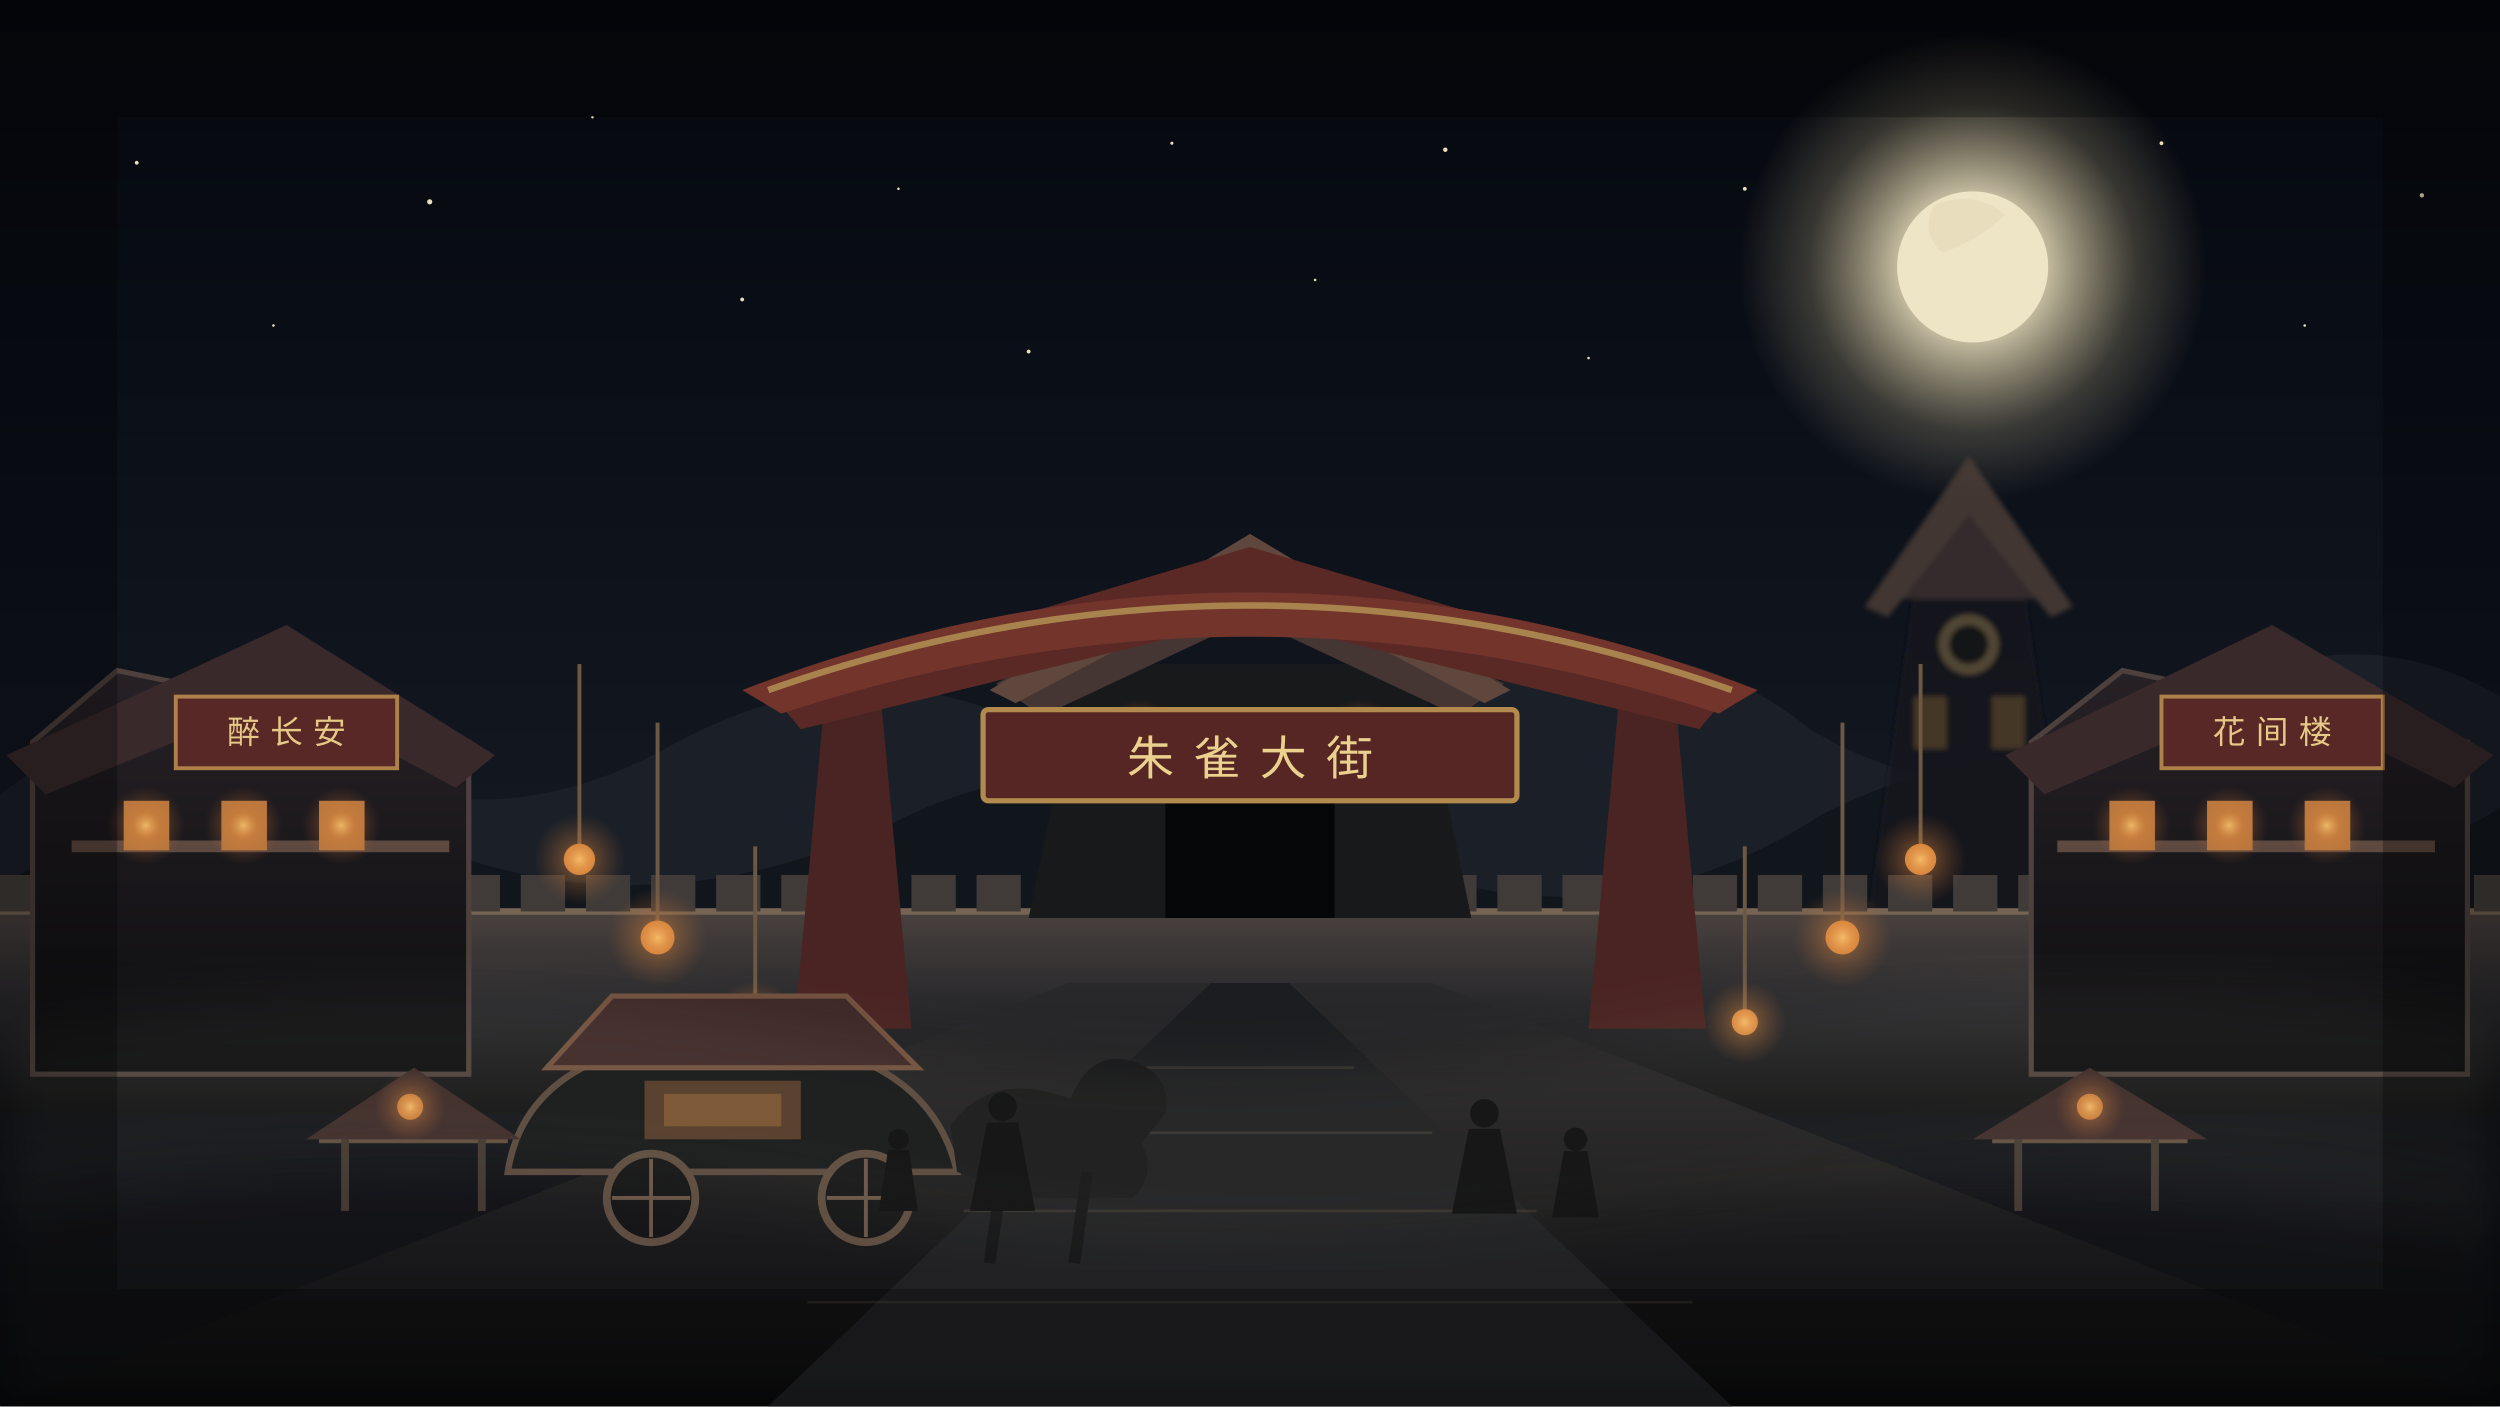
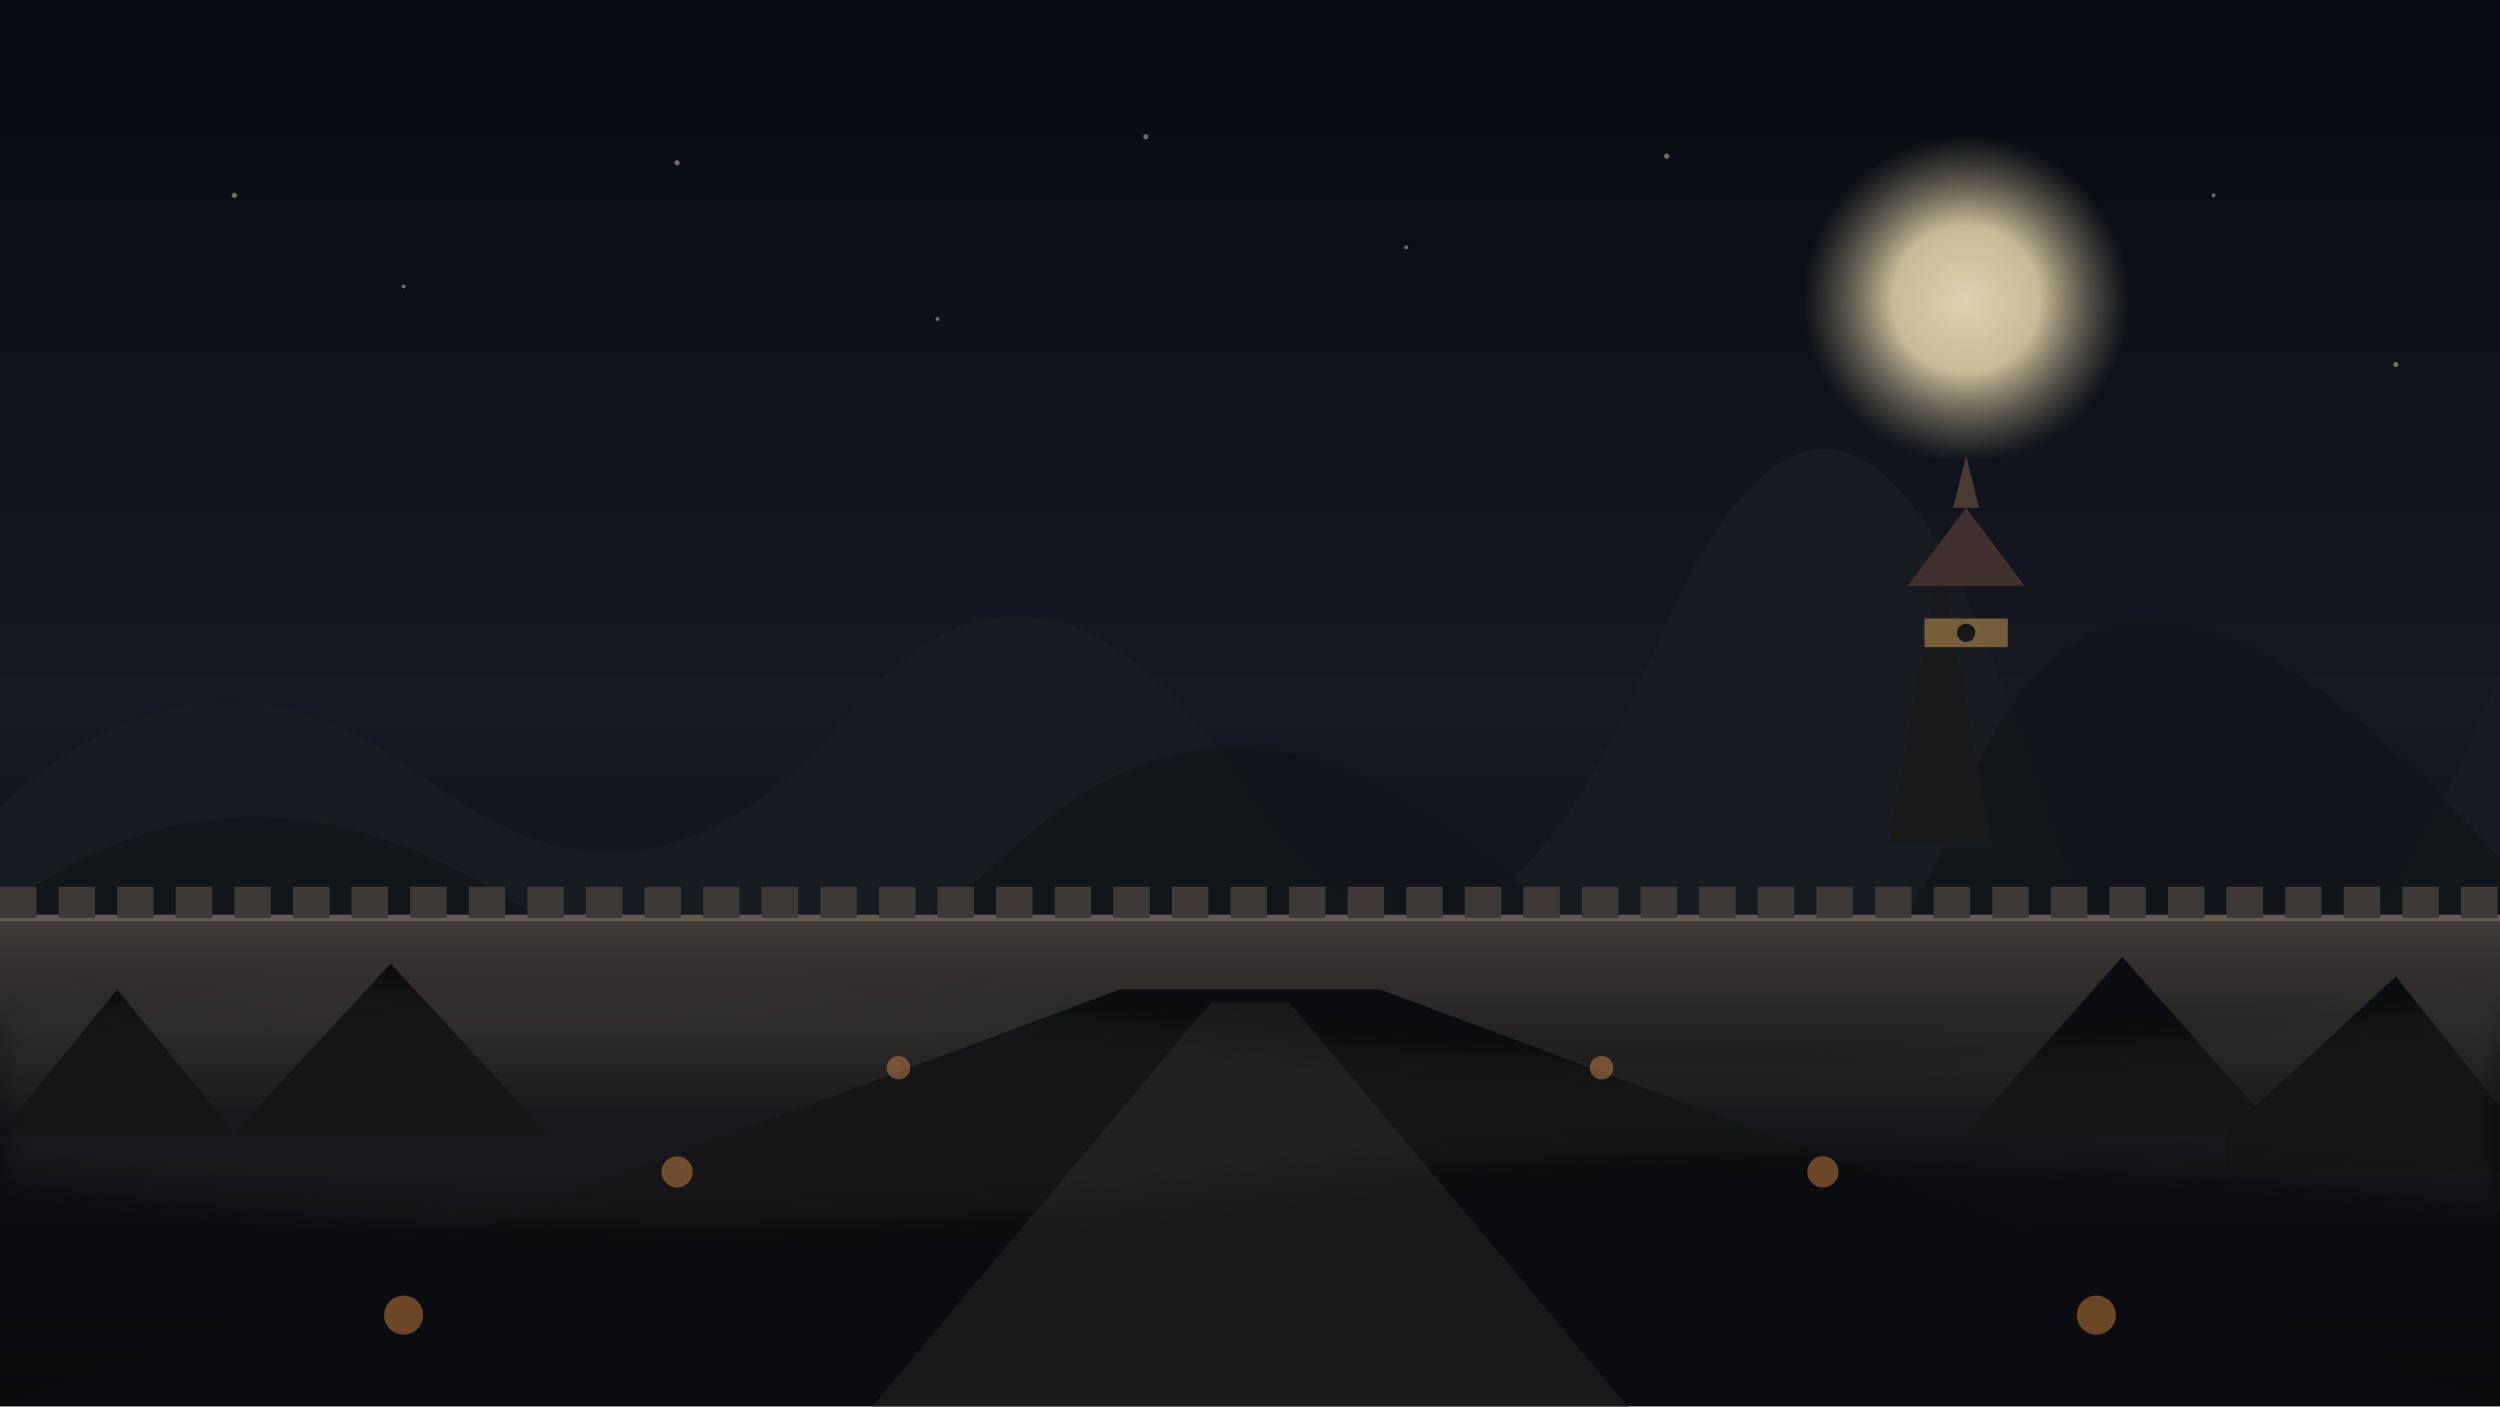
<svg xmlns="http://www.w3.org/2000/svg" viewBox="0 0 1920 1080" preserveAspectRatio="xMidYMid slice">
  <defs>
    <linearGradient id="sky" x1="0" y1="0" x2="0" y2="1">
-       <stop offset="0" stop-color="#05070d" />
-       <stop offset=".32" stop-color="#0b1019" />
-       <stop offset=".65" stop-color="#151922" />
-       <stop offset="1" stop-color="#08090b" />
+       <stop stop-color="#080b12" />
+       <stop offset=".5" stop-color="#141822" />
+       <stop offset="1" stop-color="#090a0c" />
    </linearGradient>
-     <radialGradient id="moonGlow">
-       <stop offset="0" stop-color="#fff6d7" />
-       <stop offset=".28" stop-color="#eadfbd" stop-opacity=".9" />
-       <stop offset=".7" stop-color="#c7b98f" stop-opacity=".25" />
-       <stop offset="1" stop-color="#c7b98f" stop-opacity="0" />
-     </radialGradient>
-     <radialGradient id="lanternGlow">
-       <stop offset="0" stop-color="#ffcc75" stop-opacity=".75" />
-       <stop offset=".35" stop-color="#d9853c" stop-opacity=".35" />
-       <stop offset="1" stop-color="#b86430" stop-opacity="0" />
+     <radialGradient id="moon">
+       <stop stop-color="#fff4cc" />
+       <stop offset=".45" stop-color="#e7d9ad" />
+       <stop offset="1" stop-color="#a89978" stop-opacity="0" />
    </radialGradient>
    <linearGradient id="wall" x1="0" y1="0" x2="0" y2="1">
-       <stop offset="0" stop-color="#49413e" />
-       <stop offset=".45" stop-color="#29292c" />
-       <stop offset="1" stop-color="#101113" />
+       <stop stop-color="#403a38" />
+       <stop offset="1" stop-color="#121315" />
    </linearGradient>
-     <linearGradient id="street" x1="0" y1="0" x2="0" y2="1">
-       <stop offset="0" stop-color="#29282a" />
-       <stop offset=".55" stop-color="#171719" />
-       <stop offset="1" stop-color="#060708" />
-     </linearGradient>
-     <linearGradient id="building" x1="0" y1="0" x2="0" y2="1">
-       <stop offset="0" stop-color="#272126" />
-       <stop offset="1" stop-color="#0c0d0f" />
-     </linearGradient>
-     <filter id="mist">
-       <feGaussianBlur stdDeviation="20" />
-     </filter>
-     <filter id="softGlow">
-       <feGaussianBlur stdDeviation="8" />
-     </filter>
-     <filter id="farBlur">
-       <feGaussianBlur stdDeviation="2" />
+     <filter id="blur">
+       <feGaussianBlur stdDeviation="12" />
    </filter>
  </defs>
  <rect width="1920" height="1080" fill="url(#sky)" />
-   <circle cx="1515" cy="205" r="180" fill="url(#moonGlow)" />
-   <circle cx="1515" cy="205" r="58" fill="#eee4c6" />
-   <path d=" M1485 158 Q1515 145 1540 165 Q1518 185 1492 194 Q1475 180 1485 158Z" fill="#d7cba9" opacity=".28" />
-   <g fill="#e8dfc0">
-     <circle cx="105" cy="125" r="1.5" />
-     <circle cx="210" cy="250" r="1" />
-     <circle cx="330" cy="155" r="2" />
-     <circle cx="455" cy="90" r="1" />
-     <circle cx="570" cy="230" r="1.5" />
-     <circle cx="690" cy="145" r="1" />
-     <circle cx="790" cy="270" r="1.5" />
-     <circle cx="900" cy="110" r="1.2" />
-     <circle cx="1010" cy="215" r="1" />
-     <circle cx="1110" cy="115" r="1.7" />
-     <circle cx="1220" cy="275" r="1" />
-     <circle cx="1340" cy="145" r="1.5" />
-     <circle cx="1660" cy="110" r="1.5" />
-     <circle cx="1770" cy="250" r="1" />
-     <circle cx="1860" cy="150" r="1.7" />
+   <circle cx="1510" cy="230" r="125" fill="url(#moon)" opacity=".85" />
+   <g fill="#d9cda9" opacity=".5">
+     <circle cx="180" cy="150" r="2" />
+     <circle cx="310" cy="220" r="1.5" />
+     <circle cx="520" cy="125" r="2" />
+     <circle cx="720" cy="245" r="1.5" />
+     <circle cx="880" cy="105" r="2" />
+     <circle cx="1080" cy="190" r="1.5" />
+     <circle cx="1280" cy="120" r="2" />
+     <circle cx="1700" cy="150" r="1.5" />
+     <circle cx="1840" cy="280" r="2" />
  </g>
-   <path d="  M0 610  Q120 520 250 585  Q380 650 520 570  Q680 485 820 575  Q960 660 1110 545  Q1260 455 1390 560  Q1540 650 1690 535  Q1810 470 1920 535  V780  H0Z" fill="#1b2028" />
-   <path d="  M0 680  Q170 580 330 650  Q510 720 700 625  Q880 545 1050 655  Q1230 735 1400 625  Q1580 535 1740 630  Q1840 675 1920 620  V820  H0Z" fill="#11161c" />
-   <g opacity=".78" filter="url(#farBlur)">
-     <path d="M1435 705       L1470 455       L1555 455       L1590 705Z" fill="#16181c" />
-     <path d="M1448 460       L1512 370       L1577 460Z" fill="#403330" />
-     <path d="M1432 466       L1512 350       L1592 466       L1575 474       L1512 395       L1450 474Z" fill="#504039" />
-     <circle cx="1512" cy="495" r="23" fill="#8e754b" opacity=".65" />
-     <circle cx="1512" cy="495" r="15" fill="#151719" />
-     <rect x="1470" y="535" width="25" height="40" fill="#b47d3d" opacity=".38" />
-     <rect x="1530" y="535" width="25" height="40" fill="#b47d3d" opacity=".38" />
-   </g>
-   <path d="M0 700 H1920 V855 H0Z" fill="url(#wall)" />
-   <path d="M0 700 H1920" stroke="#756453" stroke-width="5" />
-   <g fill="#403b39">
-     <path d="   M0 700v-28h34v28   M50 700v-28h34v28   M100 700v-28h34v28   M150 700v-28h34v28   M200 700v-28h34v28   M250 700v-28h34v28   M300 700v-28h34v28   M350 700v-28h34v28   M400 700v-28h34v28   M450 700v-28h34v28   M500 700v-28h34v28   M550 700v-28h34v28   M600 700v-28h34v28   M650 700v-28h34v28   M700 700v-28h34v28   M750 700v-28h34v28   M800 700v-28h34v28   M850 700v-28h34v28   M900 700v-28h34v28   M950 700v-28h34v28   M1000 700v-28h34v28   M1050 700v-28h34v28   M1100 700v-28h34v28   M1150 700v-28h34v28   M1200 700v-28h34v28   M1250 700v-28h34v28   M1300 700v-28h34v28   M1350 700v-28h34v28   M1400 700v-28h34v28   M1450 700v-28h34v28   M1500 700v-28h34v28   M1550 700v-28h34v28   M1600 700v-28h34v28   M1650 700v-28h34v28   M1700 700v-28h34v28   M1750 700v-28h34v28   M1800 700v-28h34v28   M1850 700v-28h34v28   M1900 700v-28h34v28" />
+   <path d="M0 620 Q160 470 330 600 T650 550 T960 610 T1270 500 T1560 590 T1920 520 V760 H0Z" fill="#171b22" />
+   <path d="M0 700 Q180 560 390 690 T780 650 T1180 690 T1510 610 T1920 660 V820 H0Z" fill="#11151b" opacity=".9" />
+   <path d="M0 705 H1920 V850 H0Z" fill="url(#wall)" />
+   <path d="M0 705 H1920" stroke="#66594d" stroke-width="5" />
+   <g fill="#3d3937">
+     <path d="M0 705 v-24 h28 v24 M45 705 v-24 h28 v24 M90 705 v-24 h28 v24 M135 705 v-24 h28 v24 M180 705 v-24 h28 v24 M225 705 v-24 h28 v24 M270 705 v-24 h28 v24 M315 705 v-24 h28 v24 M360 705 v-24 h28 v24 M405 705 v-24 h28 v24 M450 705 v-24 h28 v24 M495 705 v-24 h28 v24 M540 705 v-24 h28 v24 M585 705 v-24 h28 v24 M630 705 v-24 h28 v24 M675 705 v-24 h28 v24 M720 705 v-24 h28 v24 M765 705 v-24 h28 v24 M810 705 v-24 h28 v24 M855 705 v-24 h28 v24 M900 705 v-24 h28 v24 M945 705 v-24 h28 v24 M990 705 v-24 h28 v24 M1035 705 v-24 h28 v24 M1080 705 v-24 h28 v24 M1125 705 v-24 h28 v24 M1170 705 v-24 h28 v24 M1215 705 v-24 h28 v24 M1260 705 v-24 h28 v24 M1305 705 v-24 h28 v24 M1350 705 v-24 h28 v24 M1395 705 v-24 h28 v24 M1440 705 v-24 h28 v24 M1485 705 v-24 h28 v24 M1530 705 v-24 h28 v24 M1575 705 v-24 h28 v24 M1620 705 v-24 h28 v24 M1665 705 v-24 h28 v24 M1710 705 v-24 h28 v24 M1755 705 v-24 h28 v24 M1800 705 v-24 h28 v24 M1845 705 v-24 h28 v24 M1890 705 v-24 h28 v24" />
  </g>
  <g>
-     <path d="    M790 705    L830 510    L1090 510    L1130 705Z" fill="#18191b" />
-     <path d="    M765 525    L960 420    L1155 525    L1120 550    L960 475    L800 550Z" fill="#463633" />
-     <path d="    M760 530    L960 410    L1160 530    L1140 540    L960 445    L780 540Z" fill="#60473d" />
-     <circle cx="875" cy="565" r="9" fill="#c78a45" />
-     <circle cx="1045" cy="565" r="9" fill="#c78a45" />
-     <circle cx="875" cy="565" r="28" fill="url(#lanternGlow)" />
-     <circle cx="1045" cy="565" r="28" fill="url(#lanternGlow)" />
-     <path d="    M895 705    V600    Q960 525 1025 600    V705Z" fill="#050607" />
+     <path d="M1450 650 L1490 430 L1530 650Z" fill="#19191b" />
+     <path d="M1465 450 L1510 390 L1555 450Z" fill="#40302e" />
+     <rect x="1478" y="475" width="64" height="22" fill="#b58b4d" opacity=".6" />
+     <circle cx="1510" cy="486" r="7" fill="#171719" />
+     <path d="M1500 390 L1510 350 L1520 390Z" fill="#4a3b33" />
  </g>
-   <g>
-     <path d="M610 790 L635 520 L675 520 L700 790Z" fill="#4a2422" />
-     <path d="M1220 790 L1245 520 L1285 520 L1310 790Z" fill="#4a2422" />
-     <path d="    M590 530    L960 420    L1330 530    L1305 560    L960 475    L615 560Z" fill="#5a2925" />
-     <path d="    M570 530    Q960 380 1350 530    L1320 548    Q960 430 600 548Z" fill="#73342c" />
-     <path d="    M590 530    Q960 400 1330 530" fill="none" stroke="#a8834d" stroke-width="5" />
-     <rect x="755" y="545" width="410" height="70" rx="4" fill="#552623" stroke="#b38a4e" stroke-width="4" />
-     <text x="960" y="595" text-anchor="middle" fill="#ecd18e" font-size="36" font-family="serif" letter-spacing="15">
-    朱雀大街
-   </text>
+   <g fill="#0b0c0f">
+     <path d="M0 870 L90 760 L180 870Z" />
+     <path d="M180 870 L300 740 L420 870Z" />
+     <path d="M1510 870 L1630 735 L1750 870Z" />
+     <path d="M1710 870 L1840 750 L1920 850 V900 H1710Z" />
  </g>
-   <g>
-     <path d="M25 825 V570 L90 515 L360 570 V825Z" fill="url(#building)" stroke="#4e403d" stroke-width="4" />
-     <path d="    M5 580    L220 480    L380 580    L350 605    L220 535    L35 610Z" fill="#39292b" />
-     <path d="M55 650 H345" stroke="#5d4940" stroke-width="9" />
-     <g fill="#b9783e">
-       <rect x="95" y="615" width="35" height="38" />
-       <rect x="170" y="615" width="35" height="38" />
-       <rect x="245" y="615" width="35" height="38" />
-     </g>
-     <g fill="url(#lanternGlow)">
-       <circle cx="112" cy="634" r="30" />
-       <circle cx="187" cy="634" r="30" />
-       <circle cx="262" cy="634" r="30" />
-     </g>
-     <rect x="135" y="535" width="170" height="55" fill="#582826" stroke="#ad8149" stroke-width="3" />
-     <text x="220" y="571" text-anchor="middle" fill="#e6c887" font-size="25" font-family="serif" letter-spacing="8">
-    醉长安
-   </text>
-     <path d="M1560 825 V570 L1630 515 L1895 570 V825Z" fill="url(#building)" stroke="#4e403d" stroke-width="4" />
-     <path d="    M1540 580    L1745 480    L1915 580    L1885 605    L1745 535    L1570 610Z" fill="#39292b" />
-     <path d="M1580 650 H1870" stroke="#5d4940" stroke-width="9" />
-     <g fill="#b9783e">
-       <rect x="1620" y="615" width="35" height="38" />
-       <rect x="1695" y="615" width="35" height="38" />
-       <rect x="1770" y="615" width="35" height="38" />
-     </g>
-     <g fill="url(#lanternGlow)">
-       <circle cx="1637" cy="634" r="30" />
-       <circle cx="1712" cy="634" r="30" />
-       <circle cx="1787" cy="634" r="30" />
-     </g>
-     <rect x="1660" y="535" width="170" height="55" fill="#582826" stroke="#ad8149" stroke-width="3" />
-     <text x="1745" y="571" text-anchor="middle" fill="#e6c887" font-size="25" font-family="serif" letter-spacing="8">
-    花间楼
-   </text>
+   <path d="M860 760 L1060 760 L1920 1080 H0Z" fill="#0b0c0f" />
+   <path d="M930 770 L990 770 L1250 1080 H670Z" fill="#18191b" />
+   <g fill="#b9793d" opacity=".55">
+     <circle cx="690" cy="820" r="9" />
+     <circle cx="1230" cy="820" r="9" />
+     <circle cx="520" cy="900" r="12" />
+     <circle cx="1400" cy="900" r="12" />
+     <circle cx="310" cy="1010" r="15" />
+     <circle cx="1610" cy="1010" r="15" />
  </g>
-   <path d="  M820 755  L1100 755  L1920 1080  L0 1080Z" fill="url(#street)" />
-   <path d="  M930 755  L990 755  L1330 1080  L590 1080Z" fill="#1c1d20" />
-   <g stroke="#74634f" stroke-width="2" opacity=".25">
-     <path d="M880 820 L1040 820" />
-     <path d="M820 870 L1100 870" />
-     <path d="M740 930 L1180 930" />
-     <path d="M620 1000 L1300 1000" />
-   </g>
-   <g>
-     <g>
-       <path d="M445 660 V510" stroke="#6d5844" stroke-width="3" />
-       <circle cx="445" cy="660" r="12" fill="#d8863f" />
-       <circle cx="445" cy="660" r="35" fill="url(#lanternGlow)" />
-       <path d="M505 720 V555" stroke="#6d5844" stroke-width="3" />
-       <circle cx="505" cy="720" r="13" fill="#d8863f" />
-       <circle cx="505" cy="720" r="38" fill="url(#lanternGlow)" />
-       <path d="M580 785 V650" stroke="#6d5844" stroke-width="3" />
-       <circle cx="580" cy="785" r="10" fill="#d8863f" />
-       <circle cx="580" cy="785" r="32" fill="url(#lanternGlow)" />
-     </g>
-     <g>
-       <path d="M1475 660 V510" stroke="#6d5844" stroke-width="3" />
-       <circle cx="1475" cy="660" r="12" fill="#d8863f" />
-       <circle cx="1475" cy="660" r="35" fill="url(#lanternGlow)" />
-       <path d="M1415 720 V555" stroke="#6d5844" stroke-width="3" />
-       <circle cx="1415" cy="720" r="13" fill="#d8863f" />
-       <circle cx="1415" cy="720" r="38" fill="url(#lanternGlow)" />
-       <path d="M1340 785 V650" stroke="#6d5844" stroke-width="3" />
-       <circle cx="1340" cy="785" r="10" fill="#d8863f" />
-       <circle cx="1340" cy="785" r="32" fill="url(#lanternGlow)" />
-     </g>
-   </g>
-   <g>
-     <path d="    M390 900    Q400 835 470 810    H650    Q720 835 735 900Z" fill="#121416" stroke="#57473c" stroke-width="5" />
-     <path d="    M420 820    L470 765    H650    L705 820Z" fill="#3d2828" stroke="#70503d" stroke-width="4" />
-     <rect x="495" y="830" width="120" height="45" fill="#9b673c" opacity=".45" />
-     <rect x="510" y="840" width="90" height="25" fill="#d28a46" opacity=".3" />
-     <circle cx="500" cy="920" r="34" fill="#111214" stroke="#5b4a3d" stroke-width="6" />
-     <circle cx="665" cy="920" r="34" fill="#111214" stroke="#5b4a3d" stroke-width="6" />
-     <g stroke="#665344" stroke-width="3">
-       <path d="M500 890 L500 950" />
-       <path d="M470 920 L530 920" />
-       <path d="M665 890 L665 950" />
-       <path d="M635 920 L695 920" />
-     </g>
-     <path d="    M730 865    Q760 820 825 845    L875 875    Q890 900 870 920    H795    Q760 910 735 900Z" fill="#161719" />
-     <path d="M820 850       Q835 805 870 815       Q900 825 895 855       L875 880       H835Z" fill="#161719" />
-     <path d="M770 900 L760 970" stroke="#111214" stroke-width="9" />
-     <path d="M835 900 L825 970" stroke="#111214" stroke-width="9" />
-   </g>
-   <g fill="#0a0b0d">
-     <circle cx="770" cy="850" r="11" />
-     <path d="M758 862 H782 L795 930 H745Z" />
-     <circle cx="1140" cy="855" r="11" />
-     <path d="M1128 867 H1152 L1165 932 H1115Z" />
-     <circle cx="1210" cy="875" r="9" />
-     <path d="M1201 884 H1219 L1228 935 H1192Z" />
-     <circle cx="690" cy="875" r="8" />
-     <path d="M682 883 H698 L705 930 H675Z" />
-   </g>
-   <g>
-     <path d="M245 875 H390" stroke="#5d4b3d" stroke-width="6" />
-     <path d="M265 875 V930 M370 875 V930" stroke="#40362f" stroke-width="6" />
-     <path d="M235 875 L318 820 L400 875Z" fill="#3b2928" />
-     <circle cx="315" cy="850" r="10" fill="#c57d3b" />
-     <circle cx="315" cy="850" r="27" fill="url(#lanternGlow)" />
-     <path d="M1530 875 H1680" stroke="#5d4b3d" stroke-width="6" />
-     <path d="M1550 875 V930 M1655 875 V930" stroke="#40362f" stroke-width="6" />
-     <path d="M1515 875 L1605 820 L1695 875Z" fill="#3b2928" />
-     <circle cx="1605" cy="850" r="10" fill="#c57d3b" />
-     <circle cx="1605" cy="850" r="27" fill="url(#lanternGlow)" />
-   </g>
-   <path d="  M0 790  Q300 735 620 790  Q960 850 1280 785  Q1600 725 1920 780  V950  Q1550 885 1260 930  Q920 985 600 920  Q280 870 0 930Z" fill="#d0c4a8" opacity=".07" filter="url(#mist)" />
-   <path d="  M0 900  Q350 850 700 915  Q1050 980 1350 900  Q1650 830 1920 900  V1080  H0Z" fill="#b8ad99" opacity=".035" filter="url(#mist)" />
-   <rect x="0" y="0" width="1920" height="1080" fill="none" stroke="#000" stroke-width="180" opacity=".28" />
+   <path d="M0 780 Q450 730 900 790 T1920 770 V920 Q1400 850 960 910 T0 900Z" fill="#b5aa92" opacity=".06" filter="url(#blur)" />
</svg>
